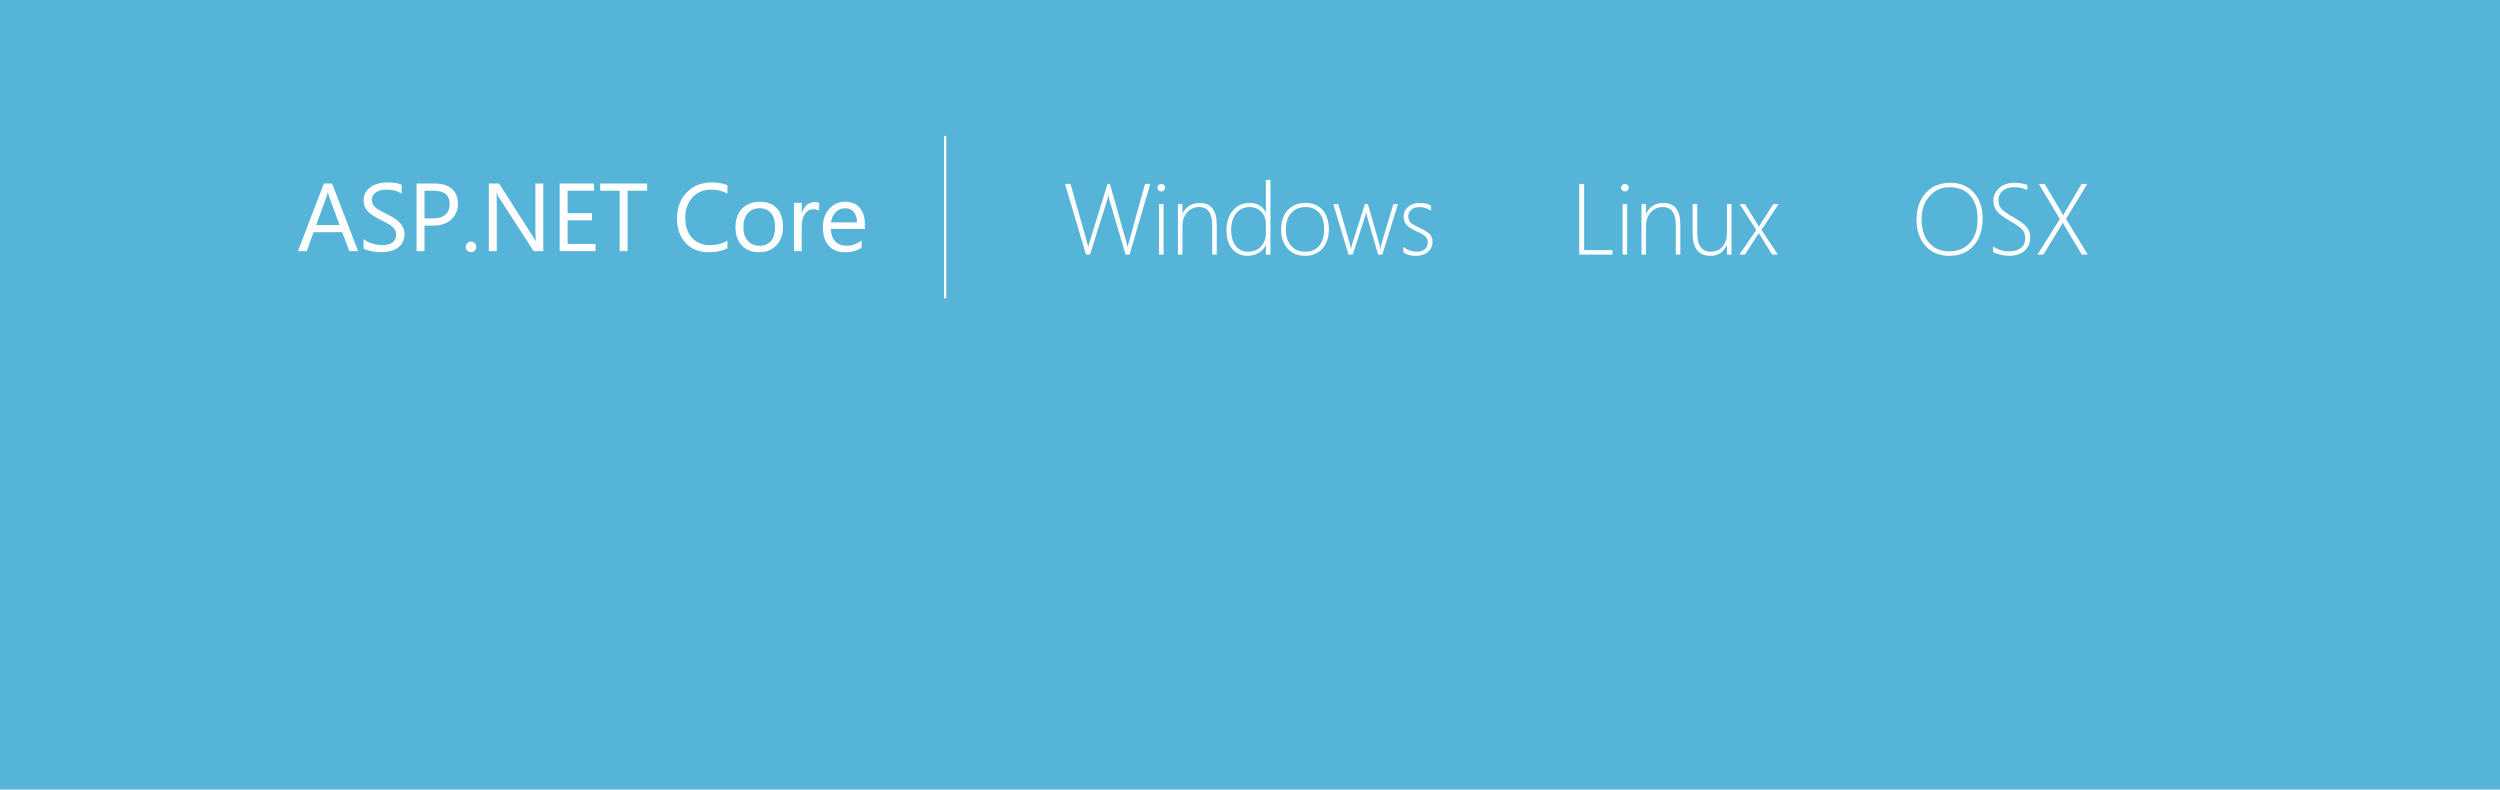
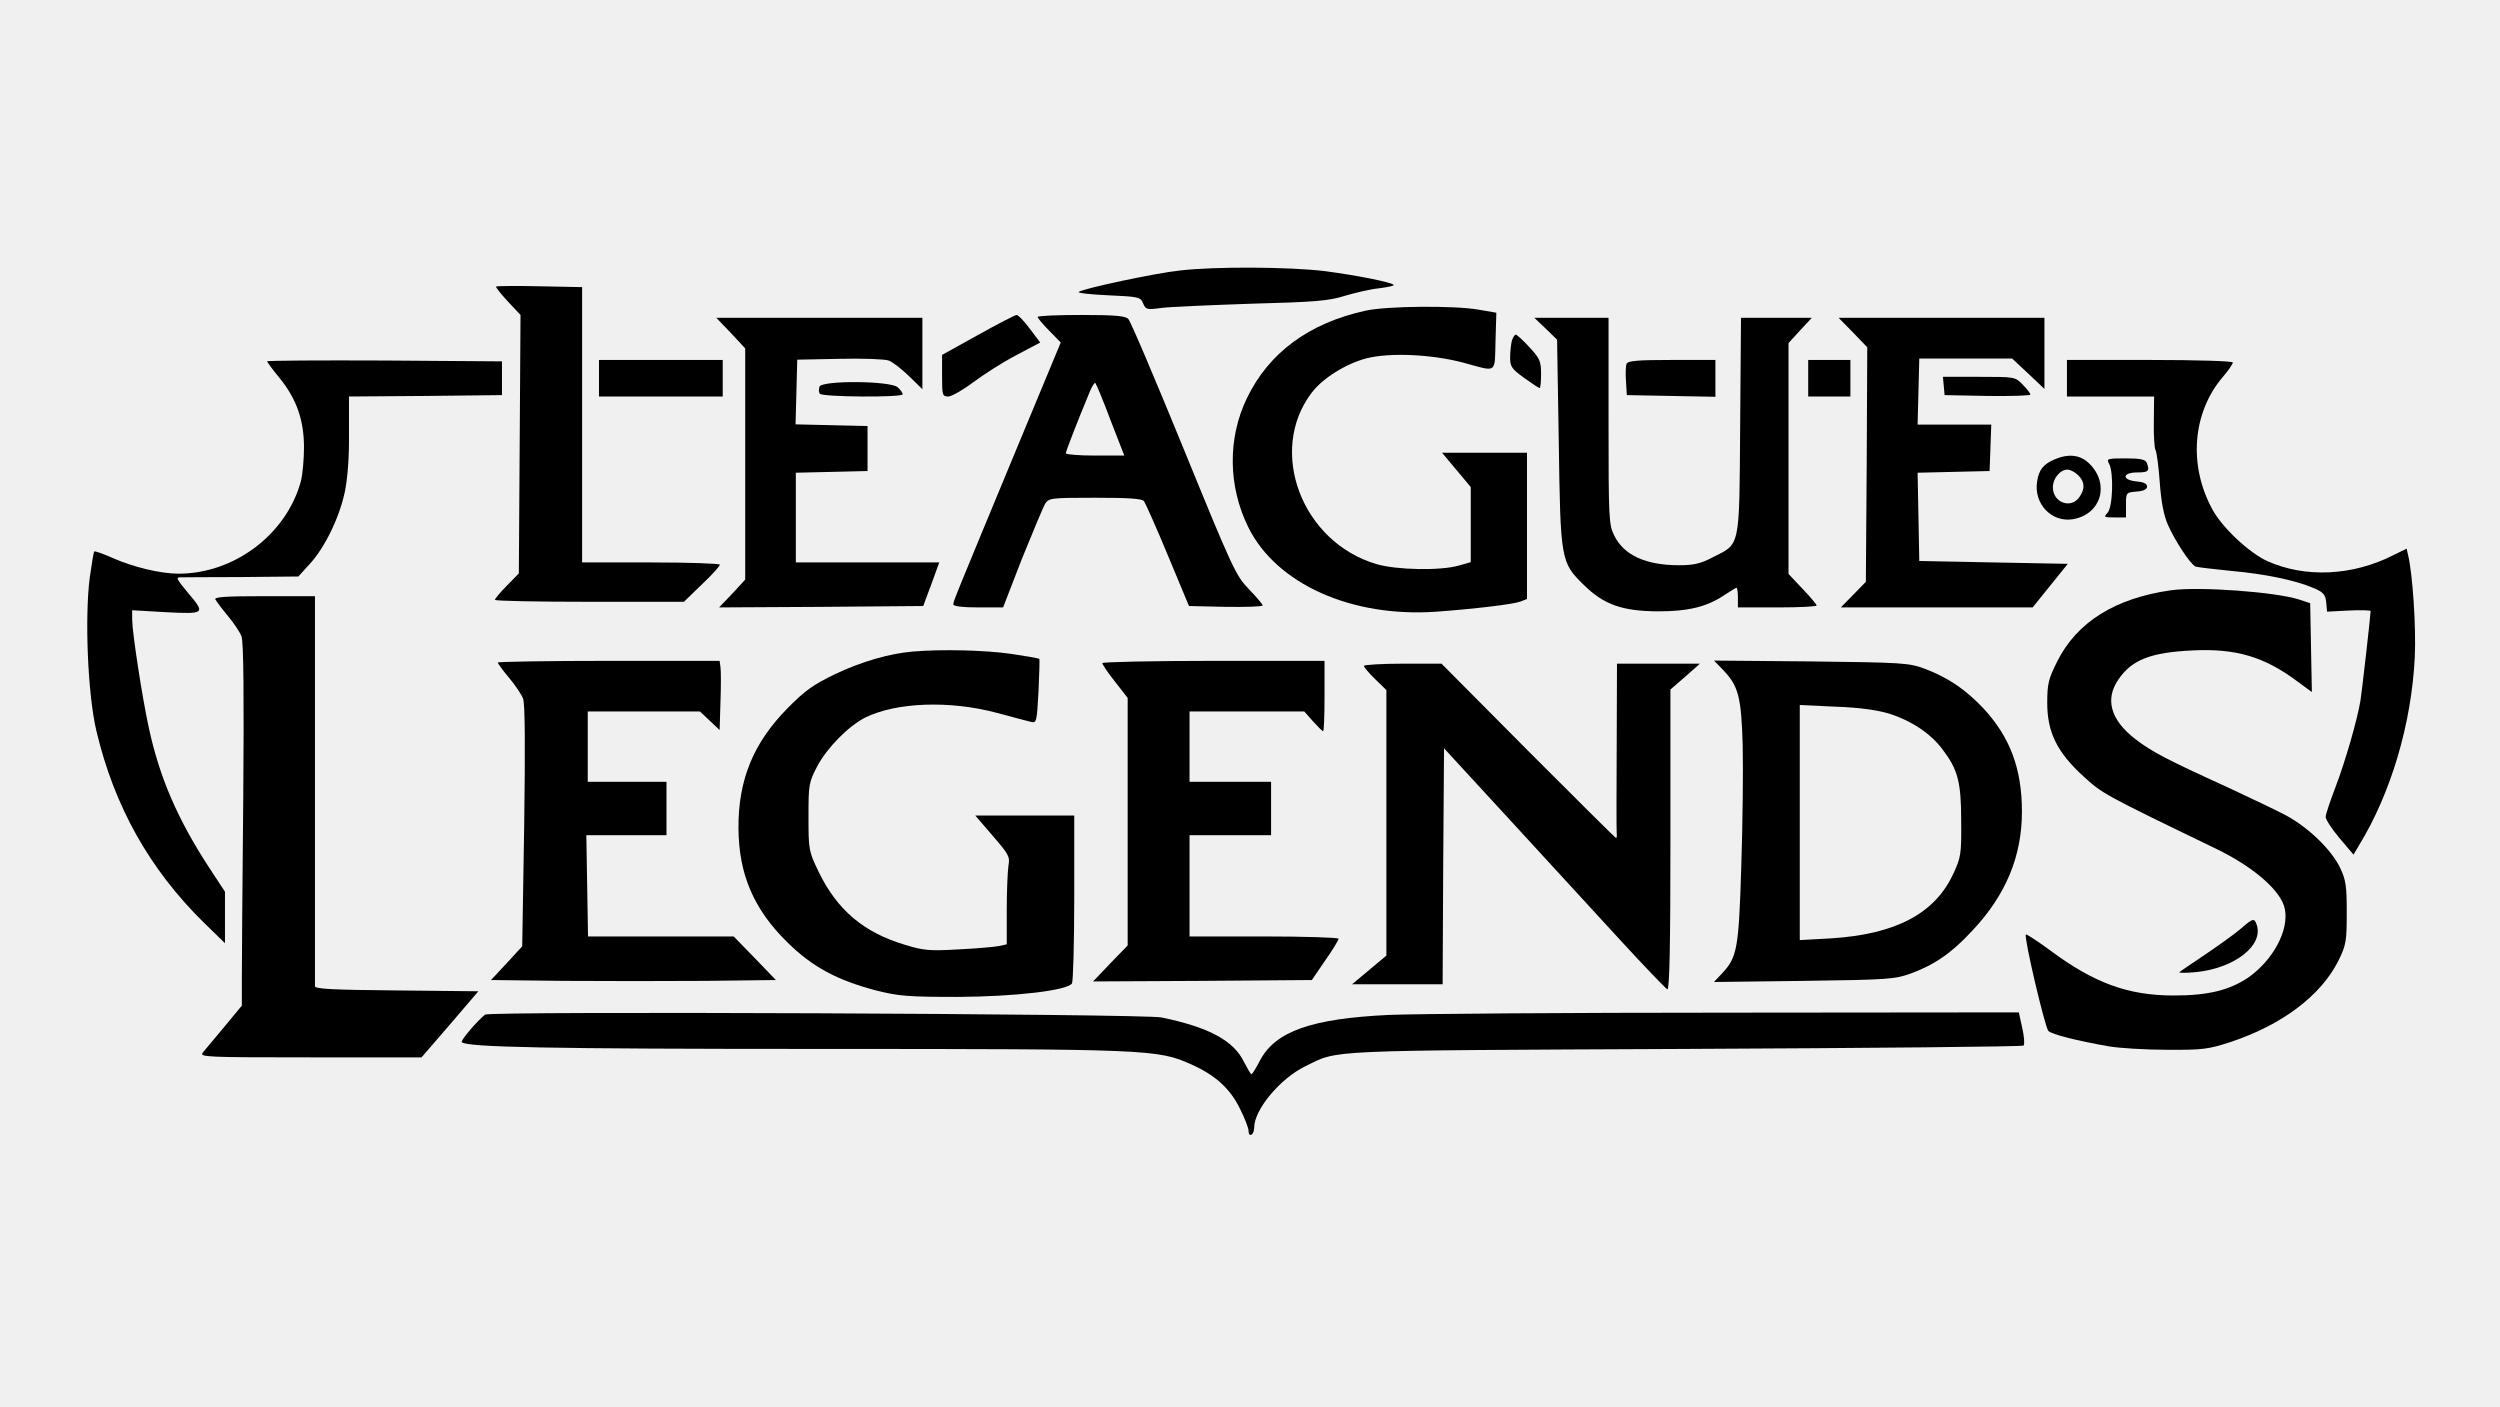
- <svg xmlns="http://www.w3.org/2000/svg" viewBox="0 0 1140 360" enable-background="new 0 0 1140 360">
-   <path fill="#56B4D9" d="M0 0h1140v360h-1140v-360z" />
-   <path fill="#fff" d="M163.29 114.514h-3.996l-3.266-8.637h-13.063l-3.072 8.637h-4.018l11.816-30.809h3.738l11.861 30.809zm-8.443-11.881l-4.834-13.127c-.158-.43-.315-1.117-.473-2.063h-.086c-.144.874-.308 1.562-.494 2.063l-4.791 13.127h10.678zm10.921 10.635v-4.254c.487.43 1.07.816 1.751 1.16.68.344 1.396.634 2.148.87s1.507.419 2.267.548c.759.129 1.461.193 2.105.193 2.22 0 3.878-.412 4.974-1.235s1.644-2.009 1.644-3.556c0-.831-.183-1.554-.548-2.17s-.87-1.178-1.515-1.687-1.407-.995-2.288-1.461-1.83-.956-2.847-1.472c-1.074-.544-2.077-1.096-3.008-1.654-.931-.559-1.74-1.175-2.428-1.848s-1.229-1.436-1.622-2.288c-.394-.853-.591-1.852-.591-2.997 0-1.403.308-2.625.924-3.663.616-1.038 1.425-1.895 2.428-2.567 1.002-.673 2.145-1.175 3.427-1.504 1.282-.329 2.589-.494 3.921-.494 3.036 0 5.249.365 6.639 1.096v4.061c-1.819-1.261-4.154-1.891-7.004-1.891-.788 0-1.576.082-2.363.247-.788.165-1.49.434-2.105.806-.616.372-1.117.853-1.504 1.439s-.58 1.304-.58 2.148c0 .788.146 1.468.44 2.041.293.573.727 1.096 1.3 1.568.573.473 1.271.931 2.095 1.375.823.444 1.772.931 2.847 1.461 1.103.544 2.148 1.117 3.137 1.719s1.854 1.268 2.6 1.998c.745.73 1.335 1.54 1.772 2.428.437.888.655 1.905.655 3.051 0 1.519-.297 2.804-.892 3.856-.595 1.053-1.396 1.908-2.406 2.567s-2.174 1.135-3.491 1.429c-1.318.293-2.707.44-4.168.44-.487 0-1.089-.04-1.805-.118-.716-.079-1.447-.193-2.191-.344-.745-.15-1.45-.337-2.116-.559s-1.202-.467-1.602-.739zm27.808-10.399v11.645h-3.609v-30.809h8.465c3.294 0 5.847.802 7.659 2.406 1.812 1.604 2.718 3.867 2.718 6.789s-1.006 5.313-3.019 7.176c-2.013 1.862-4.73 2.793-8.153 2.793h-4.061zm0-15.898v12.633h3.781c2.492 0 4.394-.569 5.704-1.708s1.966-2.746 1.966-4.823c0-4.067-2.406-6.102-7.219-6.102h-4.232zm21.169 28.015c-.659 0-1.221-.236-1.687-.709-.466-.473-.698-1.038-.698-1.697s.232-1.229.698-1.708c.465-.479 1.027-.72 1.687-.72.673 0 1.246.24 1.719.72s.709 1.049.709 1.708-.236 1.225-.709 1.697-1.047.709-1.719.709zm33.007-.472h-4.426l-15.855-24.557c-.401-.616-.73-1.261-.988-1.934h-.129c.114.659.172 2.069.172 4.232v22.258h-3.609v-30.808h4.684l15.426 24.17c.645 1.003 1.06 1.69 1.246 2.063h.086c-.144-.888-.215-2.399-.215-4.533v-21.7h3.609v30.809zm23.79 0h-16.328v-30.809h15.641v3.266h-12.031v10.248h11.129v3.244h-11.129v10.785h12.719v3.266zm23.533-27.543h-8.895v27.543h-3.609v-27.543h-8.873v-3.266h21.377v3.266zm36.623 26.254c-2.277 1.203-5.113 1.805-8.508 1.805-4.383 0-7.892-1.411-10.527-4.232-2.636-2.821-3.953-6.524-3.953-11.107 0-4.927 1.482-8.909 4.447-11.945s6.725-4.555 11.279-4.555c2.922 0 5.342.423 7.262 1.268v3.846c-2.206-1.231-4.641-1.848-7.305-1.848-3.538 0-6.406 1.182-8.604 3.545-2.199 2.363-3.298 5.521-3.298 9.475 0 3.753 1.027 6.742 3.083 8.97 2.055 2.228 4.751 3.341 8.089 3.341 3.094 0 5.772-.688 8.035-2.063v3.5zm14.38 1.804c-3.251 0-5.848-1.027-7.788-3.083-1.941-2.056-2.911-4.78-2.911-8.175 0-3.695 1.01-6.581 3.029-8.658s4.748-3.115 8.186-3.115c3.28 0 5.84 1.01 7.681 3.029 1.84 2.02 2.761 4.819 2.761 8.4 0 3.509-.992 6.32-2.976 8.433-1.984 2.113-4.645 3.169-7.982 3.169zm.258-20.066c-2.263 0-4.054.77-5.371 2.31-1.318 1.54-1.977 3.663-1.977 6.37 0 2.606.666 4.662 1.998 6.166s3.115 2.256 5.35 2.256c2.277 0 4.028-.737 5.253-2.213s1.837-3.573 1.837-6.295c0-2.75-.612-4.87-1.837-6.359s-2.976-2.235-5.253-2.235zm27.185 1.117c-.616-.473-1.504-.709-2.664-.709-1.504 0-2.761.709-3.771 2.127s-1.515 3.352-1.515 5.801v11.215h-3.523v-22h3.523v4.533h.086c.501-1.547 1.268-2.754 2.299-3.62s2.184-1.3 3.459-1.3c.917 0 1.618.101 2.105.301v3.652zm20.89 8.315h-15.533c.057 2.449.716 4.34 1.977 5.672 1.26 1.332 2.993 1.998 5.199 1.998 2.478 0 4.755-.816 6.832-2.449v3.309c-1.934 1.403-4.49 2.105-7.67 2.105-3.108 0-5.55-.999-7.326-2.997-1.776-1.998-2.664-4.809-2.664-8.433 0-3.423.97-6.213 2.911-8.368 1.94-2.155 4.351-3.233 7.229-3.233s5.106.931 6.682 2.793c1.575 1.862 2.363 4.447 2.363 7.756v1.847zm-3.61-2.987c-.015-2.034-.505-3.616-1.472-4.748s-2.31-1.697-4.028-1.697c-1.662 0-3.072.595-4.232 1.783s-1.876 2.743-2.148 4.662h11.88zm40.699-39.408h-1v74h1v-74zm83.592 54.095h-1.842l-7.165-24.235c-.359-1.243-.562-2.253-.606-3.032h-.09c-.045.659-.277 1.655-.696 2.987l-7.637 24.28h-1.842l-9.568-32.209h2.493l7.345 25.808c.329 1.168.562 2.119.696 2.853h.09c.09-.554.352-1.505.786-2.853l7.951-25.808h1.123l7.3 25.808c.344 1.198.576 2.149.696 2.853h.09c.075-.419.194-.898.359-1.438l7.547-27.223h2.403l-9.433 32.209zm14.445-28.795c-.449 0-.846-.165-1.19-.494-.345-.329-.517-.749-.517-1.258 0-.494.176-.895.528-1.202.352-.307.745-.46 1.179-.46.464 0 .872.15 1.224.449.352.3.528.704.528 1.213 0 .479-.172.891-.517 1.235-.344.345-.756.517-1.235.517zm-1.011 28.795v-23h2.066v23h-2.066zm24.239 0v-13.387c0-5.525-1.992-8.288-5.975-8.288-2.216 0-4.036.813-5.458 2.437-1.423 1.625-2.134 3.635-2.134 6.031v13.207h-2.066v-23h2.066v4.178h.09c1.677-3.159 4.297-4.739 7.861-4.739 2.485 0 4.387.828 5.705 2.482 1.317 1.655 1.977 4.017 1.977 7.086v13.993h-2.066zm24.485 0v-4.178h-.09c-.748 1.453-1.855 2.605-3.324 3.459-1.467.854-3.122 1.28-4.963 1.28-2.83 0-5.14-1.033-6.929-3.1-1.79-2.066-2.684-4.919-2.684-8.558 0-3.713.977-6.719 2.931-9.018 1.954-2.298 4.488-3.448 7.603-3.448 3.445 0 5.9 1.415 7.367 4.245h.09v-14.733h2.066v34.051h-2.067zm0-13.993c0-2.141-.678-3.957-2.031-5.447-1.355-1.49-3.18-2.235-5.47-2.235-2.411 0-4.402.925-5.975 2.774-1.572 1.85-2.358 4.391-2.358 7.625 0 3.175.708 5.626 2.123 7.356s3.238 2.594 5.469 2.594c2.62 0 4.649-.812 6.086-2.437 1.438-1.625 2.156-3.605 2.156-5.941v-4.289zm17.838 14.554c-3.354 0-6.009-1.104-7.962-3.313-1.955-2.208-2.932-5.08-2.932-8.614 0-3.818 1.021-6.806 3.066-8.962 2.043-2.156 4.735-3.234 8.074-3.234 3.279 0 5.87 1.071 7.771 3.212 1.901 2.142 2.853 5.106 2.853 8.895 0 3.579-.97 6.477-2.909 8.692-1.938 2.216-4.592 3.324-7.961 3.324zm.157-22.236c-2.71 0-4.87.914-6.48 2.74-1.609 1.827-2.414 4.365-2.414 7.614 0 3.01.786 5.428 2.358 7.255s3.721 2.74 6.446 2.74c2.771 0 4.904-.898 6.401-2.695s2.246-4.29 2.246-7.479c0-3.279-.745-5.795-2.235-7.547-1.489-1.752-3.596-2.628-6.322-2.628zm35.087 21.675h-1.932l-5.009-17.34c-.135-.479-.255-1.123-.359-1.932h-.112c-.03.345-.18.974-.449 1.887l-5.615 17.385h-1.932l-6.94-23h2.291l5.346 18.351c.135.479.239 1.123.314 1.932h.18c.03-.434.172-1.078.427-1.932l5.84-18.351h1.415l5.211 18.351c.12.435.225 1.078.314 1.932h.18c0-.434.127-1.078.382-1.932l5.458-18.351h2.134l-7.144 23zm9.616-1.011v-2.493c.778.674 1.722 1.206 2.83 1.595 1.108.39 2.066.584 2.875.584 3.608 0 5.413-1.475 5.413-4.425 0-1.018-.396-1.887-1.19-2.605s-2.081-1.46-3.863-2.224c-2.201-.958-3.747-1.95-4.638-2.976-.892-1.025-1.337-2.272-1.337-3.74 0-1.872.715-3.384 2.146-4.537 1.43-1.153 3.192-1.729 5.289-1.729 1.977 0 3.669.404 5.076 1.213v2.336c-1.707-1.108-3.474-1.662-5.301-1.662-1.513 0-2.732.393-3.661 1.179s-1.393 1.808-1.393 3.066c0 1.093.292 1.98.876 2.662.584.682 1.872 1.464 3.863 2.347 2.396 1.078 4.043 2.078 4.941 2.999s1.348 2.145 1.348 3.672c0 1.827-.686 3.335-2.055 4.526-1.371 1.19-3.261 1.786-5.672 1.786-2.215-.002-4.064-.526-5.547-1.574zm80.185 1.011v-32.209h2.224v30.188h12.915v2.021h-15.139zm20.802-28.795c-.449 0-.846-.165-1.19-.494-.345-.329-.517-.749-.517-1.258 0-.494.176-.895.528-1.202.352-.307.744-.46 1.179-.46.464 0 .872.15 1.224.449.353.3.528.704.528 1.213 0 .479-.172.891-.517 1.235-.345.345-.756.517-1.235.517zm-1.011 28.795v-23h2.066v23h-2.066zm24.238 0v-13.387c0-5.525-1.991-8.288-5.975-8.288-2.216 0-4.035.813-5.458 2.437-1.423 1.625-2.134 3.635-2.134 6.031v13.207h-2.066v-23h2.066v4.178h.09c1.677-3.159 4.298-4.739 7.861-4.739 2.485 0 4.388.828 5.705 2.482 1.317 1.655 1.977 4.017 1.977 7.086v13.993h-2.066zm23.34 0v-4.178h-.09c-1.603 3.16-4.073 4.739-7.412 4.739-5.436 0-8.153-3.421-8.153-10.265v-13.296h2.089v12.78c0 3.115.513 5.376 1.539 6.783 1.025 1.408 2.639 2.111 4.84 2.111 2.142 0 3.875-.786 5.199-2.358 1.326-1.572 1.988-3.668 1.988-6.289v-13.027h2.066v23h-2.066zm15.727-11.276l7.502 11.275h-2.628l-6.064-9.703h-.09l-.809 1.28c-.104.18-.232.382-.382.606l-5.076 7.816h-2.516l7.682-11.23-7.547-11.77h2.426l5.121 8.243c.659 1.063 1.056 1.722 1.19 1.977h.09l1.146-1.887 5.346-8.333h2.426l-7.817 11.726zm85.656 11.837c-4.552 0-8.18-1.512-10.883-4.537-2.702-3.024-4.054-6.955-4.054-11.792 0-5.136 1.389-9.25 4.167-12.342 2.777-3.092 6.569-4.638 11.376-4.638 4.343 0 7.857 1.486 10.546 4.458 2.688 2.973 4.031 6.87 4.031 11.691 0 5.331-1.378 9.523-4.133 12.578s-6.438 4.582-11.05 4.582zm.224-31.288c-3.743 0-6.824 1.355-9.242 4.065-2.419 2.71-3.628 6.259-3.628 10.646 0 4.433 1.146 7.962 3.437 10.59s5.346 3.942 9.164 3.942c3.983 0 7.135-1.299 9.456-3.897 2.321-2.598 3.481-6.218 3.481-10.86 0-4.552-1.135-8.104-3.402-10.658-2.27-2.551-5.357-3.828-9.266-3.828zm19.702 29.581v-2.538c2.306 1.468 4.642 2.201 7.008 2.201 2.516 0 4.425-.52 5.728-1.561s1.954-2.497 1.954-4.369c0-1.647-.438-2.961-1.313-3.942-.877-.98-2.774-2.317-5.694-4.009-3.265-1.901-5.331-3.493-6.199-4.773s-1.303-2.759-1.303-4.436c0-2.276.884-4.208 2.65-5.795 1.767-1.587 4.125-2.381 7.075-2.381 1.917 0 3.833.322 5.75.966v2.336c-1.887-.854-3.9-1.28-6.042-1.28-2.187 0-3.919.554-5.2 1.662-1.279 1.108-1.92 2.516-1.92 4.223 0 1.647.438 2.958 1.314 3.931.875.974 2.766 2.299 5.671 3.976 3.01 1.707 5.013 3.223 6.009 4.548.995 1.325 1.493 2.849 1.493 4.571 0 2.471-.857 4.485-2.571 6.042-1.715 1.558-4.137 2.336-7.267 2.336-1.108 0-2.385-.172-3.829-.517-1.446-.345-2.551-.742-3.314-1.191zm40.5 1.146l-7.412-12.286c-.464-.764-.861-1.512-1.19-2.246h-.112c-.404.824-.831 1.572-1.28 2.246l-7.547 12.286h-2.673l10.175-16.239-9.568-15.97h2.673l7.21 12.106c.374.629.764 1.348 1.168 2.156h.09l1.19-2.156 7.165-12.106h2.583l-9.658 15.925 9.883 16.284h-2.697z" />
+ <svg xmlns="http://www.w3.org/2000/svg" version="1.0" width="889pt" height="500pt" viewBox="0 0 889 500" preserveAspectRatio="xMidYMid meet">
+   <g transform="translate(0,500) scale(0.1,-0.1)" fill="#000000" stroke="none">
+     <path d="M4195 4038 c-85 -9 -340 -63 -359 -76 -6 -4 41 -9 104 -12 109 -5 116 -6 125 -29 9 -22 14 -23 65 -16 30 4 174 10 320 15 226 6 275 10 332 28 37 11 92 24 123 27 31 4 54 9 51 12 -9 10 -138 35 -246 49 -125 15 -388 17 -515 2z" />
+     <path d="M1764 3981 c-2 -2 17 -26 41 -52 l46 -49 -3 -459 -3 -460 -42 -43 c-24 -24 -43 -47 -43 -51 0 -4 151 -7 336 -7 l336 0 64 62 c35 33 64 65 64 70 0 4 -110 8 -245 8 l-245 0 0 489 0 490 -151 3 c-83 2 -153 1 -155 -1z" />
+     <path d="M4855 3895 c-200 -44 -343 -149 -421 -311 -69 -143 -67 -313 5 -459 100 -202 368 -322 671 -300 135 10 271 26 297 36 l23 9 0 260 0 260 -151 0 -151 0 51 -61 51 -61 0 -133 0 -134 -42 -12 c-65 -19 -222 -16 -293 5 -266 78 -388 402 -231 609 40 53 123 104 196 123 83 21 233 14 345 -16 120 -33 110 -40 113 76 l3 102 -64 11 c-86 15 -328 13 -402 -4z" />
+     <path d="M3478 3809 l-128 -71 0 -74 c0 -70 1 -74 23 -74 12 1 51 23 87 50 36 27 104 71 152 96 l87 46 -37 49 c-20 27 -41 49 -47 49 -5 0 -67 -32 -137 -71z" />
+     <path d="M3690 3873 c0 -4 18 -26 41 -49 l41 -42 -155 -373 c-223 -538 -227 -547 -227 -558 0 -7 33 -11 88 -11 l89 0 67 173 c38 94 75 182 82 195 14 21 19 22 178 22 119 0 166 -3 174 -12 5 -7 44 -94 85 -193 l75 -180 131 -3 c72 -1 131 1 131 5 0 4 -22 30 -49 58 -46 47 -58 73 -232 499 -101 247 -189 455 -197 462 -10 11 -51 14 -168 14 -85 0 -154 -3 -154 -7z m259 -367 l49 -126 -104 0 c-57 0 -104 4 -104 8 0 7 42 115 86 221 8 19 17 32 19 29 3 -3 28 -62 54 -132z" />
+     <path d="M2599 3816 l51 -55 0 -411 0 -411 -46 -50 -47 -49 363 2 363 3 29 78 28 77 -255 0 -255 0 0 160 0 159 128 3 127 3 0 80 0 80 -128 3 -128 3 3 115 3 115 150 3 c82 2 161 -1 175 -6 14 -5 46 -30 73 -56 l47 -46 0 127 0 127 -366 0 -367 0 52 -54z" />
+     <path d="M5497 3831 l40 -39 6 -364 c6 -420 7 -428 89 -508 71 -70 136 -93 263 -94 109 0 176 16 240 60 20 13 38 24 40 24 3 0 5 -16 5 -35 l0 -35 140 0 c77 0 140 3 140 7 0 3 -22 30 -50 59 l-50 53 0 411 0 410 41 45 42 45 -126 0 -126 0 -3 -384 c-3 -441 1 -418 -98 -468 -42 -22 -67 -28 -119 -28 -119 0 -197 36 -231 106 -19 38 -20 61 -20 407 l0 367 -132 0 -132 0 41 -39z" />
+     <path d="M6589 3818 l51 -53 -2 -417 -3 -417 -45 -46 -44 -45 341 0 341 0 63 78 62 77 -264 5 -264 5 -3 157 -3 157 128 3 128 3 3 83 3 82 -131 0 -131 0 3 118 3 117 165 0 165 0 58 -54 57 -54 0 126 0 127 -366 0 -366 0 51 -52z" />
+     <path d="M5376 3788 c-3 -13 -6 -39 -6 -60 0 -32 6 -40 50 -72 28 -20 52 -36 55 -36 3 0 5 23 5 50 0 45 -4 55 -41 95 -23 25 -45 45 -49 45 -4 0 -10 -10 -14 -22z" />
+     <path d="M950 3715 c0 -3 20 -30 44 -59 60 -74 87 -149 87 -247 0 -42 -5 -97 -11 -120 -51 -189 -237 -329 -435 -329 -65 0 -164 24 -237 57 -32 14 -60 24 -63 22 -2 -2 -9 -44 -16 -94 -18 -142 -7 -416 24 -545 63 -266 188 -490 381 -680 l76 -74 0 91 0 92 -61 93 c-108 167 -172 314 -210 491 -23 105 -59 339 -59 384 l0 33 120 -7 c139 -7 141 -5 80 67 -43 52 -46 58 -27 57 6 0 103 1 215 1 l203 2 39 43 c54 57 107 167 126 257 10 47 16 125 15 207 l0 133 272 2 272 3 0 60 0 60 -417 3 c-230 1 -418 0 -418 -3z" />
+     <path d="M2130 3655 l0 -65 220 0 220 0 0 65 0 65 -220 0 -220 0 0 -65z" />
+     <path d="M5784 3706 c-3 -7 -4 -35 -2 -62 l3 -49 158 -3 157 -3 0 66 0 65 -155 0 c-123 0 -157 -3 -161 -14z" />
+     <path d="M6430 3655 l0 -65 75 0 75 0 0 65 0 65 -75 0 -75 0 0 -65z" />
+     <path d="M7350 3655 l0 -65 155 0 155 0 -1 -89 c-1 -49 2 -95 6 -101 4 -7 11 -58 15 -114 5 -70 14 -118 29 -152 26 -59 81 -142 99 -149 7 -2 63 -9 125 -15 122 -11 228 -33 294 -61 35 -15 42 -23 45 -51 l3 -33 78 4 c42 2 77 1 77 -2 0 -13 -31 -286 -36 -317 -11 -69 -55 -220 -89 -309 -19 -50 -35 -97 -35 -106 0 -9 22 -43 49 -75 l50 -59 19 32 c114 185 188 435 199 672 5 106 -8 297 -24 362 l-5 22 -47 -23 c-145 -74 -314 -82 -449 -21 -65 30 -160 119 -195 184 -85 156 -71 342 36 469 21 24 37 48 37 53 0 5 -126 9 -295 9 l-295 0 0 -65z" />
+     <path d="M6912 3628 l3 -33 153 -3 c83 -1 152 1 152 5 0 4 -12 20 -27 35 -27 28 -27 28 -156 28 l-128 0 3 -32z" />
+     <path d="M2914 3625 c-3 -8 -3 -19 1 -25 8 -12 295 -14 295 -2 0 5 -8 16 -18 25 -26 23 -269 25 -278 2z" />
+     <path d="M7305 3366 c-39 -17 -55 -37 -61 -78 -13 -80 53 -148 129 -134 99 18 130 125 57 197 -32 32 -74 37 -125 15z m85 -56 c24 -24 25 -48 4 -78 -30 -43 -94 -19 -94 35 0 32 26 63 52 63 10 0 27 -9 38 -20z" />
+     <path d="M7500 3351 c17 -32 13 -157 -6 -175 -14 -15 -12 -16 25 -16 l41 0 0 44 c0 44 0 45 38 48 25 2 37 8 37 18 0 10 -12 16 -37 18 -54 5 -52 32 2 32 40 0 45 5 34 34 -5 12 -21 16 -75 16 -66 0 -69 -1 -59 -19z" />
+     <path d="M7720 2901 c-198 -28 -335 -113 -405 -254 -31 -62 -35 -79 -35 -147 0 -104 35 -175 128 -260 68 -62 66 -62 472 -258 136 -66 233 -151 245 -215 15 -76 -43 -182 -130 -243 -67 -45 -142 -64 -265 -64 -162 0 -283 44 -439 160 -46 34 -85 59 -87 57 -8 -8 68 -331 80 -343 11 -12 102 -35 216 -55 36 -6 128 -12 205 -12 127 -1 148 2 225 27 185 61 324 166 386 291 27 55 29 69 29 170 0 96 -3 116 -24 160 -32 65 -111 141 -191 185 -36 19 -130 64 -210 101 -213 97 -269 126 -327 171 -88 68 -109 142 -59 213 47 69 115 95 261 102 155 8 256 -22 373 -109 l53 -39 -3 158 -3 158 -39 13 c-84 27 -354 47 -456 33z" />
+     <path d="M766 2868 c4 -7 24 -34 45 -59 21 -25 43 -58 48 -73 7 -17 9 -218 6 -574 -3 -301 -5 -590 -5 -642 l0 -96 -62 -75 c-35 -42 -69 -83 -77 -92 -13 -16 13 -17 382 -17 l396 0 101 117 101 118 -290 3 c-223 2 -291 5 -291 15 0 6 0 321 0 700 l0 687 -181 0 c-141 0 -179 -3 -173 -12z" />
+     <path d="M3245 2683 c-82 -7 -183 -36 -275 -80 -79 -38 -108 -59 -170 -122 -121 -123 -175 -254 -174 -426 1 -164 54 -288 173 -405 89 -88 176 -135 316 -172 80 -20 112 -23 290 -23 206 1 391 23 407 48 4 7 8 144 8 305 l0 292 -176 0 -176 0 62 -72 c57 -66 62 -74 56 -107 -3 -20 -6 -91 -6 -157 l0 -122 -27 -6 c-16 -3 -80 -9 -144 -12 -103 -6 -125 -4 -190 16 -148 44 -242 124 -308 260 -35 73 -36 78 -36 195 0 115 1 122 31 180 35 66 110 142 170 173 111 55 301 62 469 17 55 -15 109 -29 121 -32 20 -5 21 0 27 109 3 62 4 114 3 115 -2 2 -47 10 -102 18 -90 13 -246 17 -349 8z" />
+     <path d="M1770 2644 c0 -3 18 -28 40 -54 22 -26 44 -59 50 -74 7 -19 8 -168 4 -454 l-7 -427 -55 -60 -56 -60 258 -3 c142 -1 369 -1 506 0 l249 3 -75 78 -75 77 -259 0 -259 0 -3 180 -3 180 143 0 142 0 0 95 0 95 -140 0 -140 0 0 125 0 125 199 0 200 0 35 -33 35 -33 3 100 c2 56 2 111 0 124 l-3 22 -395 0 c-217 0 -394 -3 -394 -6z" />
+     <path d="M3920 2642 c0 -5 20 -35 45 -66 l45 -58 0 -440 0 -440 -62 -64 -61 -64 389 2 389 3 47 69 c27 38 48 73 48 78 0 4 -119 8 -265 8 l-265 0 0 180 0 180 145 0 145 0 0 95 0 95 -145 0 -145 0 0 125 0 125 204 0 204 0 31 -35 c17 -19 33 -35 36 -35 3 0 5 56 5 125 l0 125 -395 0 c-217 0 -395 -4 -395 -8z" />
+     <path d="M6127 2618 c55 -57 65 -96 70 -268 2 -85 0 -279 -5 -430 -9 -298 -15 -325 -70 -383 l-27 -29 320 4 c299 4 324 6 379 26 85 31 146 73 219 152 119 126 177 264 177 424 0 152 -42 264 -136 366 -64 68 -127 111 -210 142 -56 21 -78 22 -404 26 l-345 3 32 -33z m592 -156 c78 -25 146 -70 188 -126 55 -72 67 -116 67 -256 1 -117 -1 -129 -28 -187 -66 -143 -207 -216 -438 -230 l-108 -6 0 418 0 418 128 -6 c87 -3 147 -12 191 -25z" />
+     <path d="M4850 2632 c0 -4 18 -26 40 -47 l40 -39 0 -472 0 -472 -61 -51 -61 -51 161 0 161 0 2 419 3 420 230 -250 c127 -138 303 -330 392 -427 89 -97 167 -178 172 -180 8 -3 11 161 11 531 l0 535 53 46 52 46 -147 0 -148 0 -1 -292 c-1 -161 -1 -301 0 -310 1 -10 0 -18 -2 -18 -3 0 -143 140 -313 310 l-308 310 -138 0 c-76 0 -138 -4 -138 -8z" />
+     <path d="M7970 1699 c-19 -17 -75 -57 -125 -91 -49 -33 -92 -62 -95 -65 -3 -3 23 -3 58 0 140 14 244 97 216 171 -8 22 -14 20 -54 -15z" />
+     <path d="M1725 1392 c-28 -22 -88 -92 -83 -98 19 -18 305 -24 1273 -24 1170 0 1202 -2 1319 -54 86 -38 140 -86 175 -158 17 -33 31 -70 31 -80 0 -11 4 -16 10 -13 6 3 10 15 10 26 0 63 93 175 183 218 119 58 48 55 1349 61 658 3 1200 8 1204 12 4 5 2 33 -5 63 l-12 55 -1032 -1 c-568 0 -1111 -4 -1207 -8 -276 -13 -405 -58 -460 -163 -14 -27 -27 -48 -30 -48 -3 1 -14 20 -26 43 -37 77 -125 124 -294 159 -65 13 -2389 23 -2405 10z" />
+   </g>
</svg>
